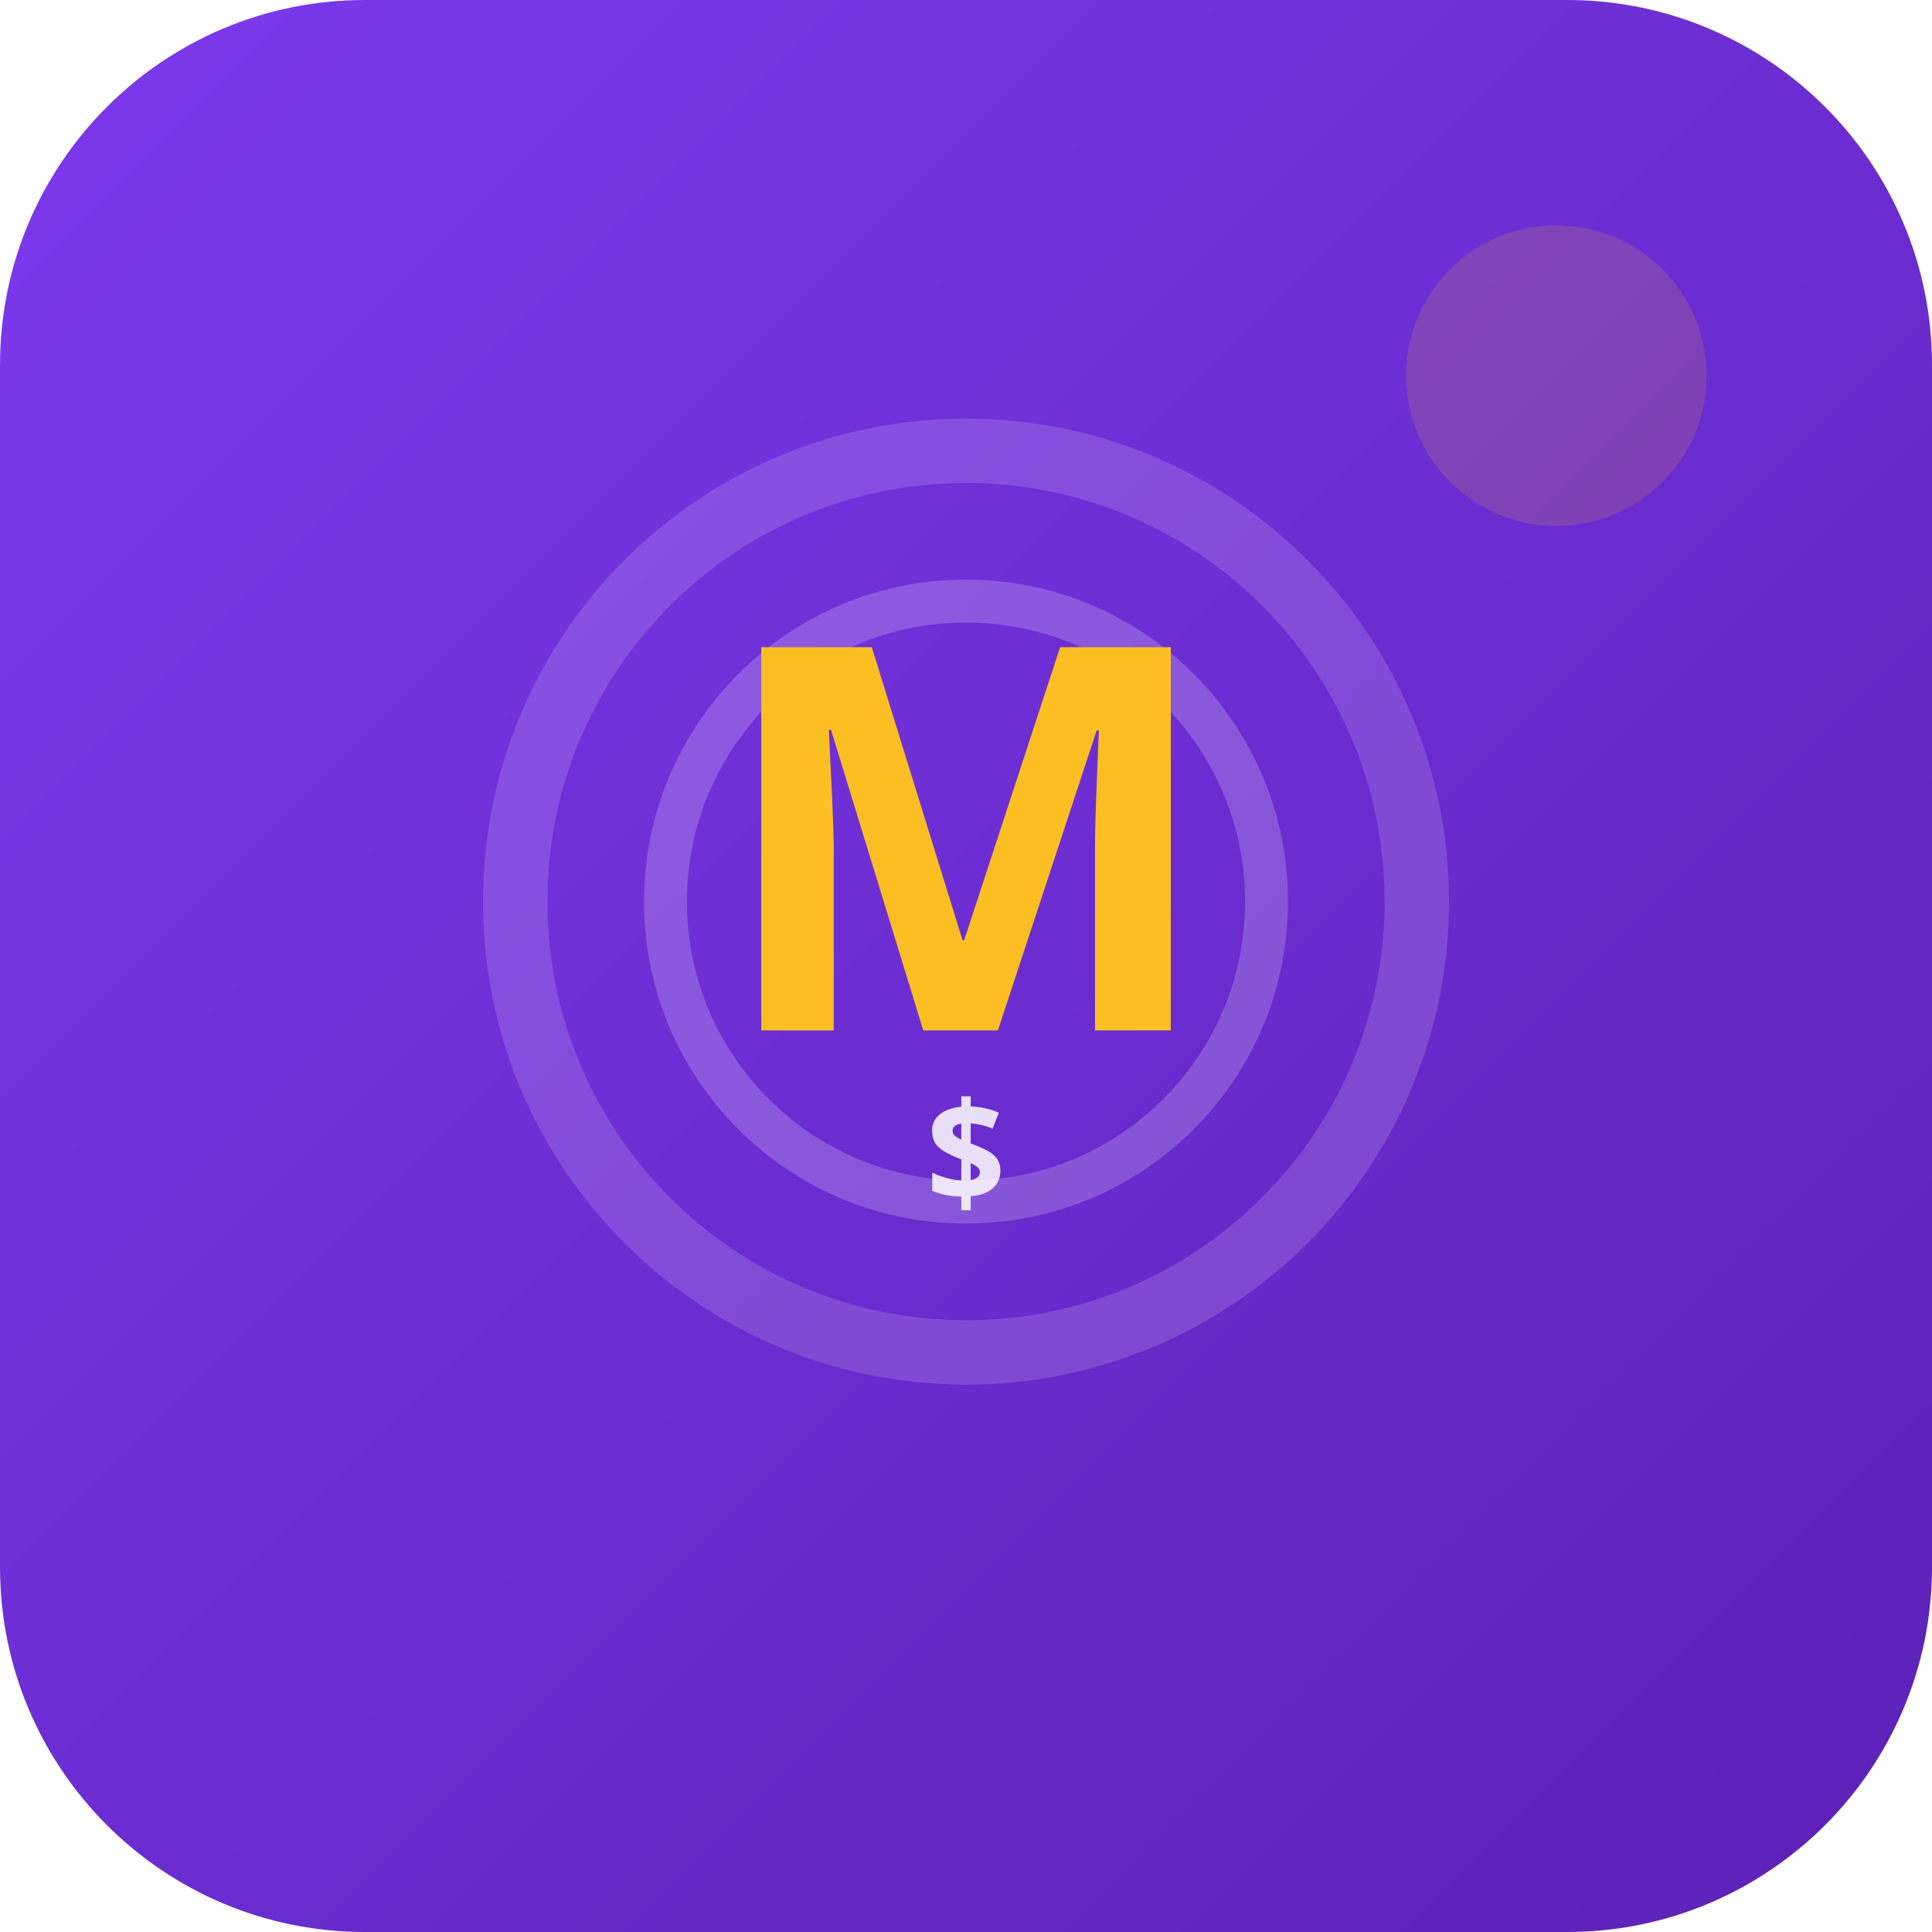
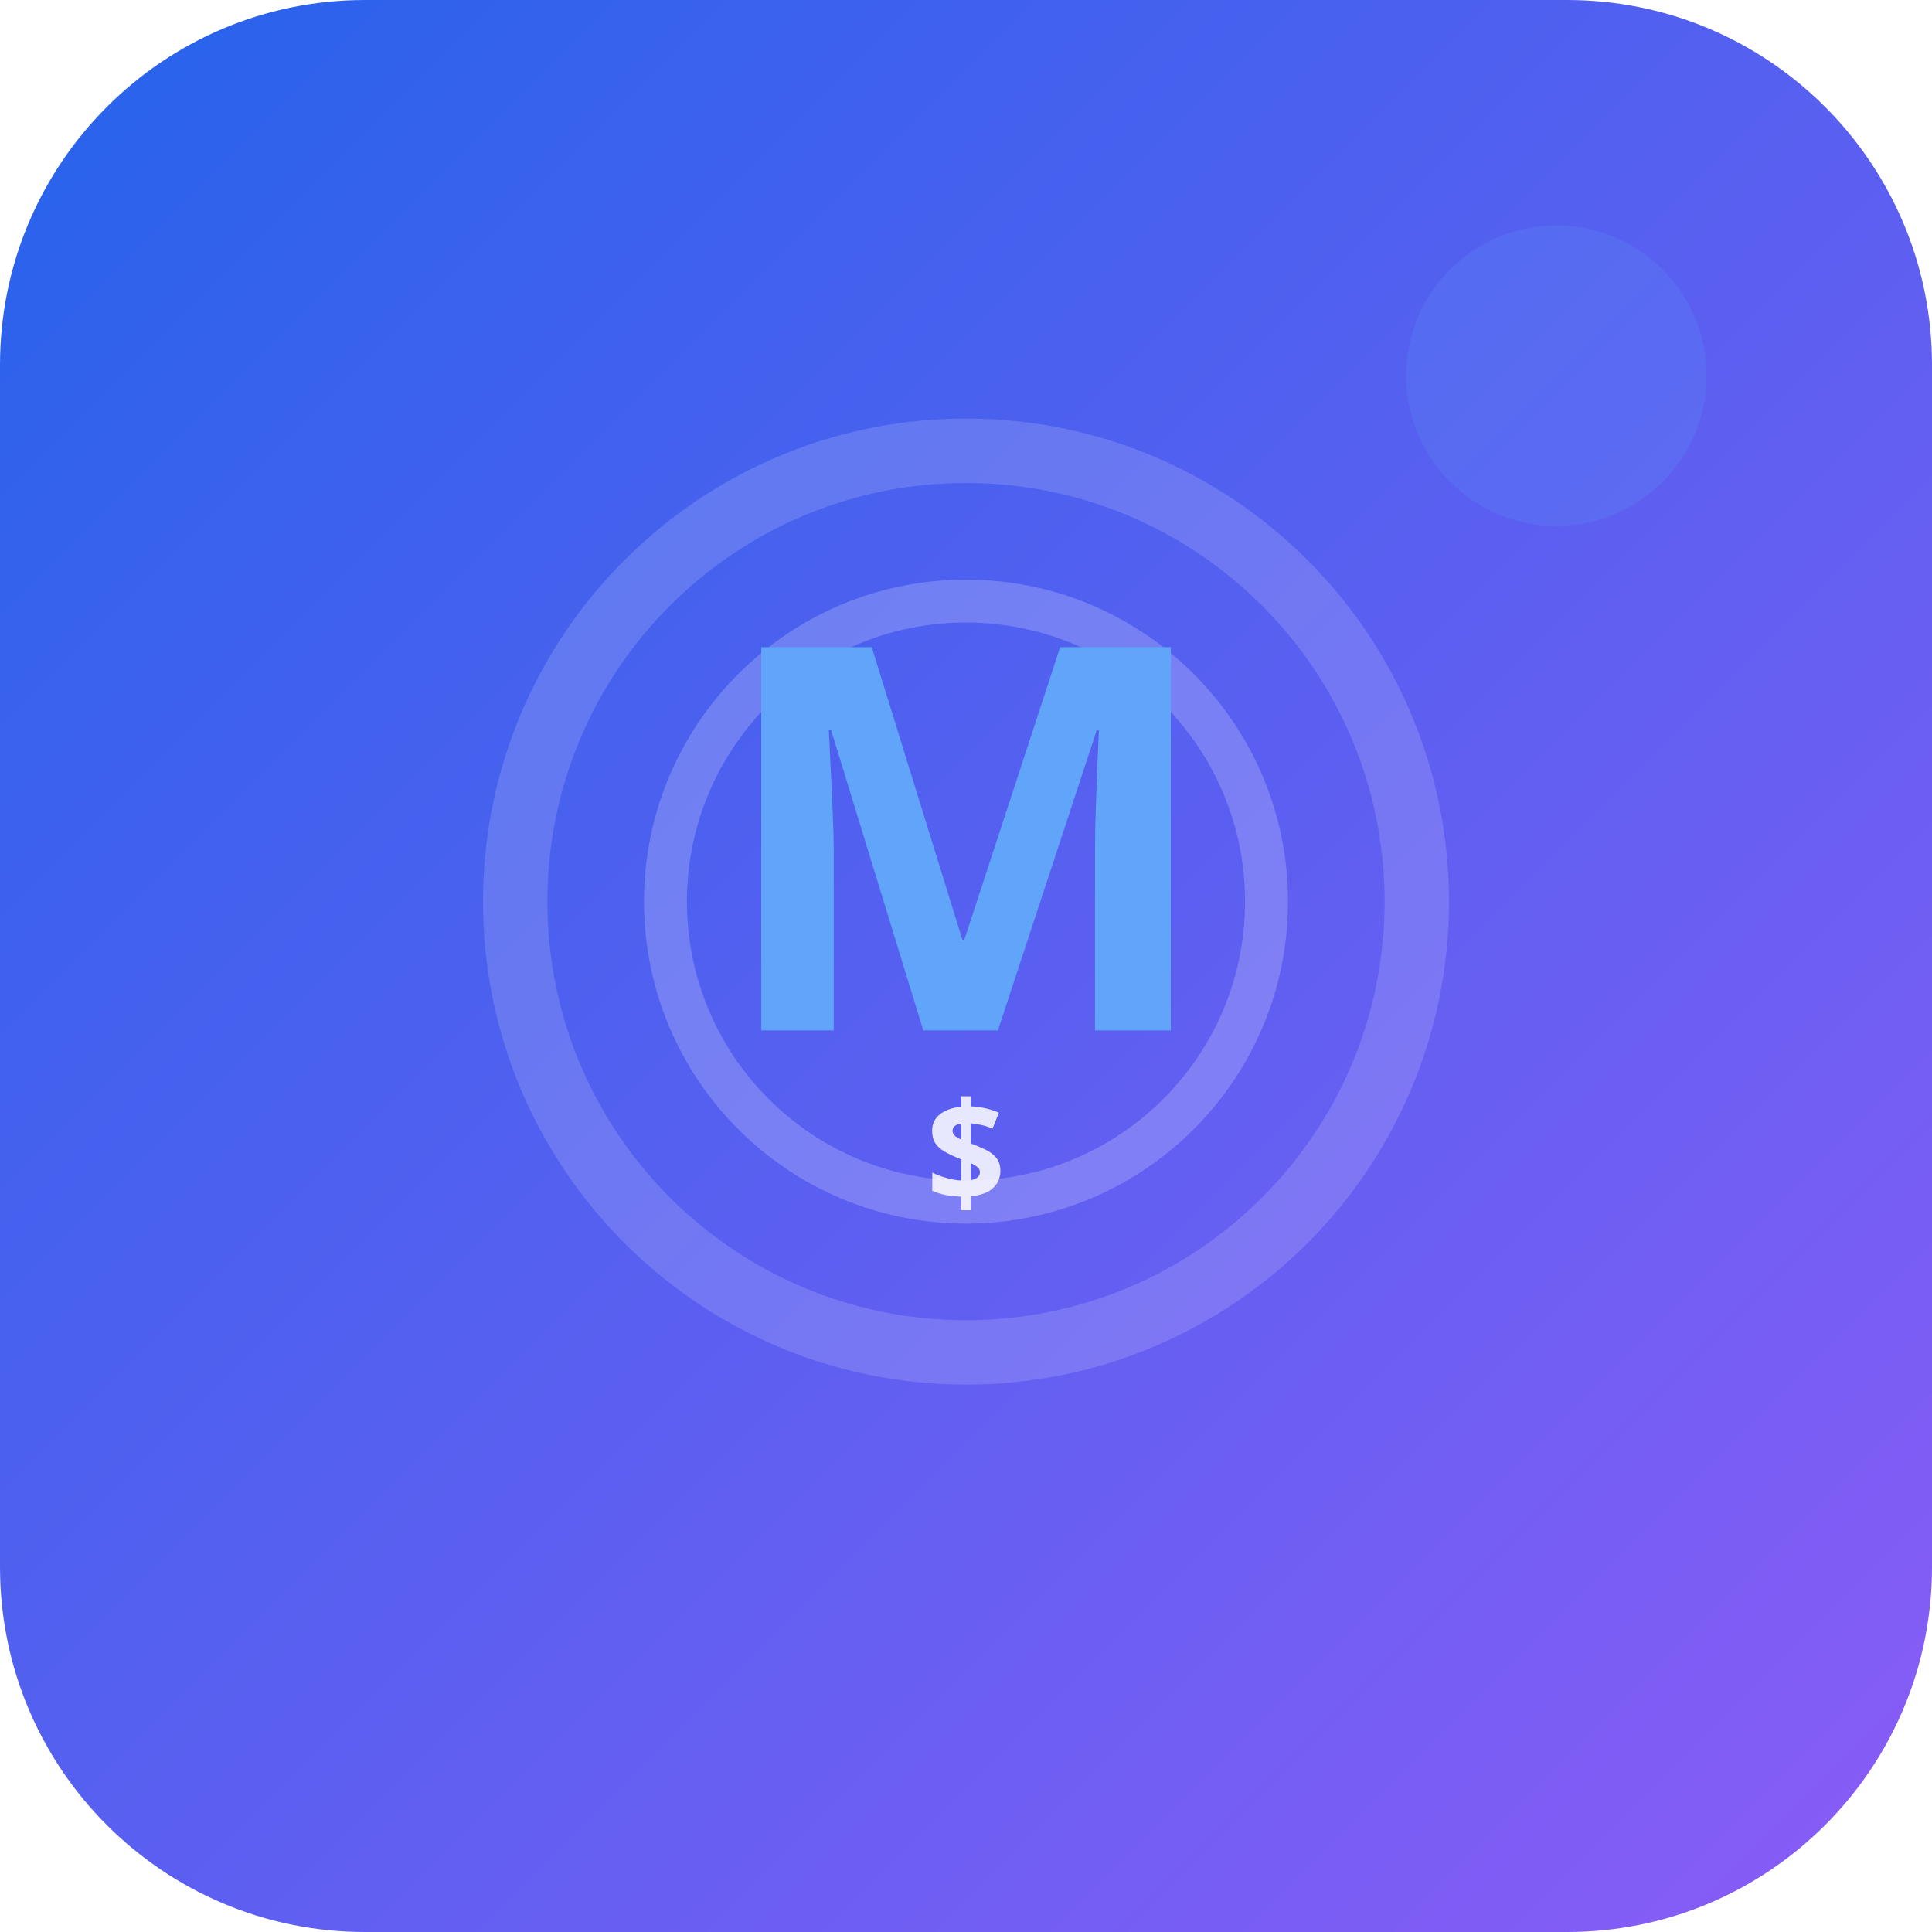
<svg xmlns="http://www.w3.org/2000/svg" width="180" height="180" viewBox="0 0 180 180">
  <defs>
    <linearGradient id="bg" x1="0" y1="0" x2="1" y2="1">
-       <stop offset="0%" stop-color="#7C3AED" />
-       <stop offset="100%" stop-color="#5B21B6" />
+       <stop offset="0%" stop-color="#2563EB" />
+       <stop offset="100%" stop-color="#8B5CF6" />
    </linearGradient>
  </defs>
  <rect width="180" height="180" rx="34" fill="url(#bg)" />
  <circle cx="90" cy="84" r="42" fill="none" stroke="rgba(255,255,255,0.15)" stroke-width="6" />
  <circle cx="90" cy="84" r="28" fill="none" stroke="rgba(255,255,255,0.2)" stroke-width="4" />
-   <text x="90" y="96" text-anchor="middle" font-family="system-ui,sans-serif" font-size="50" font-weight="700" fill="#FBBF24">M</text>
+   <text x="90" y="96" text-anchor="middle" font-family="system-ui,sans-serif" font-size="50" font-weight="700" fill="#60A5FA">M</text>
  <text x="90" y="112" text-anchor="middle" font-family="system-ui,sans-serif" font-size="13" font-weight="600" fill="rgba(255,255,255,0.85)">$</text>
-   <circle cx="145" cy="35" r="14" fill="#FBBF24" opacity="0.15" />
+   <circle cx="145" cy="35" r="14" fill="#60A5FA" opacity="0.15" />
</svg>
